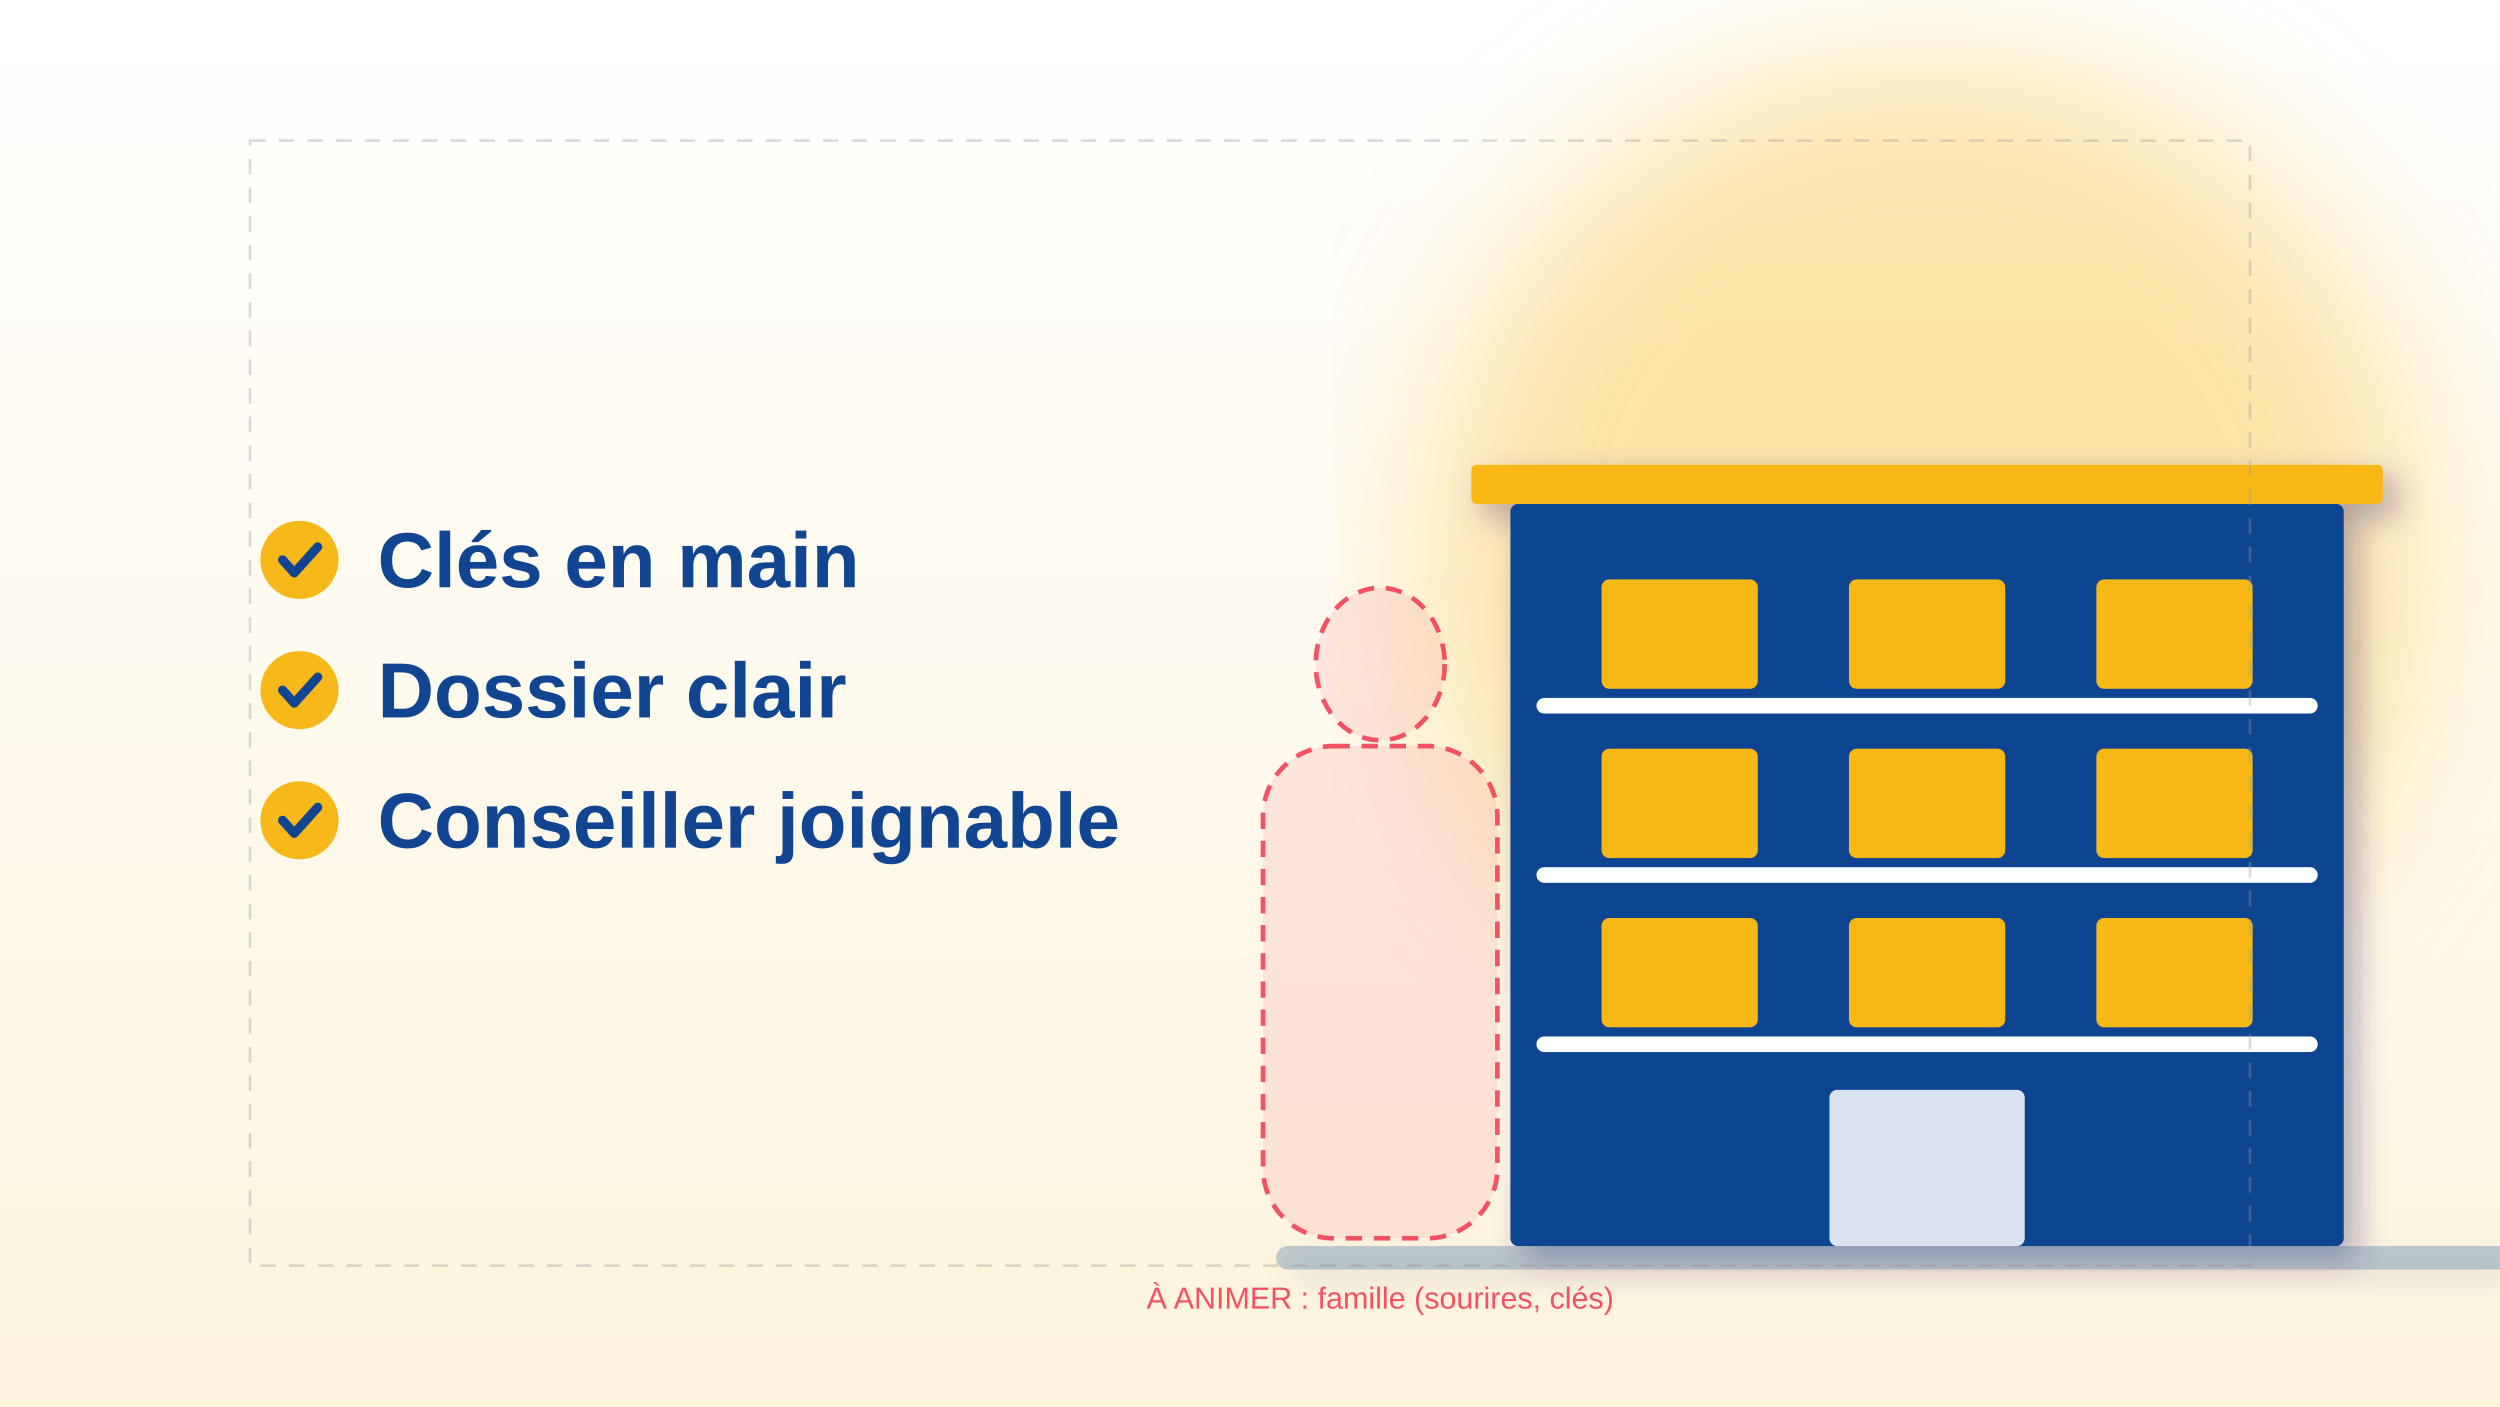
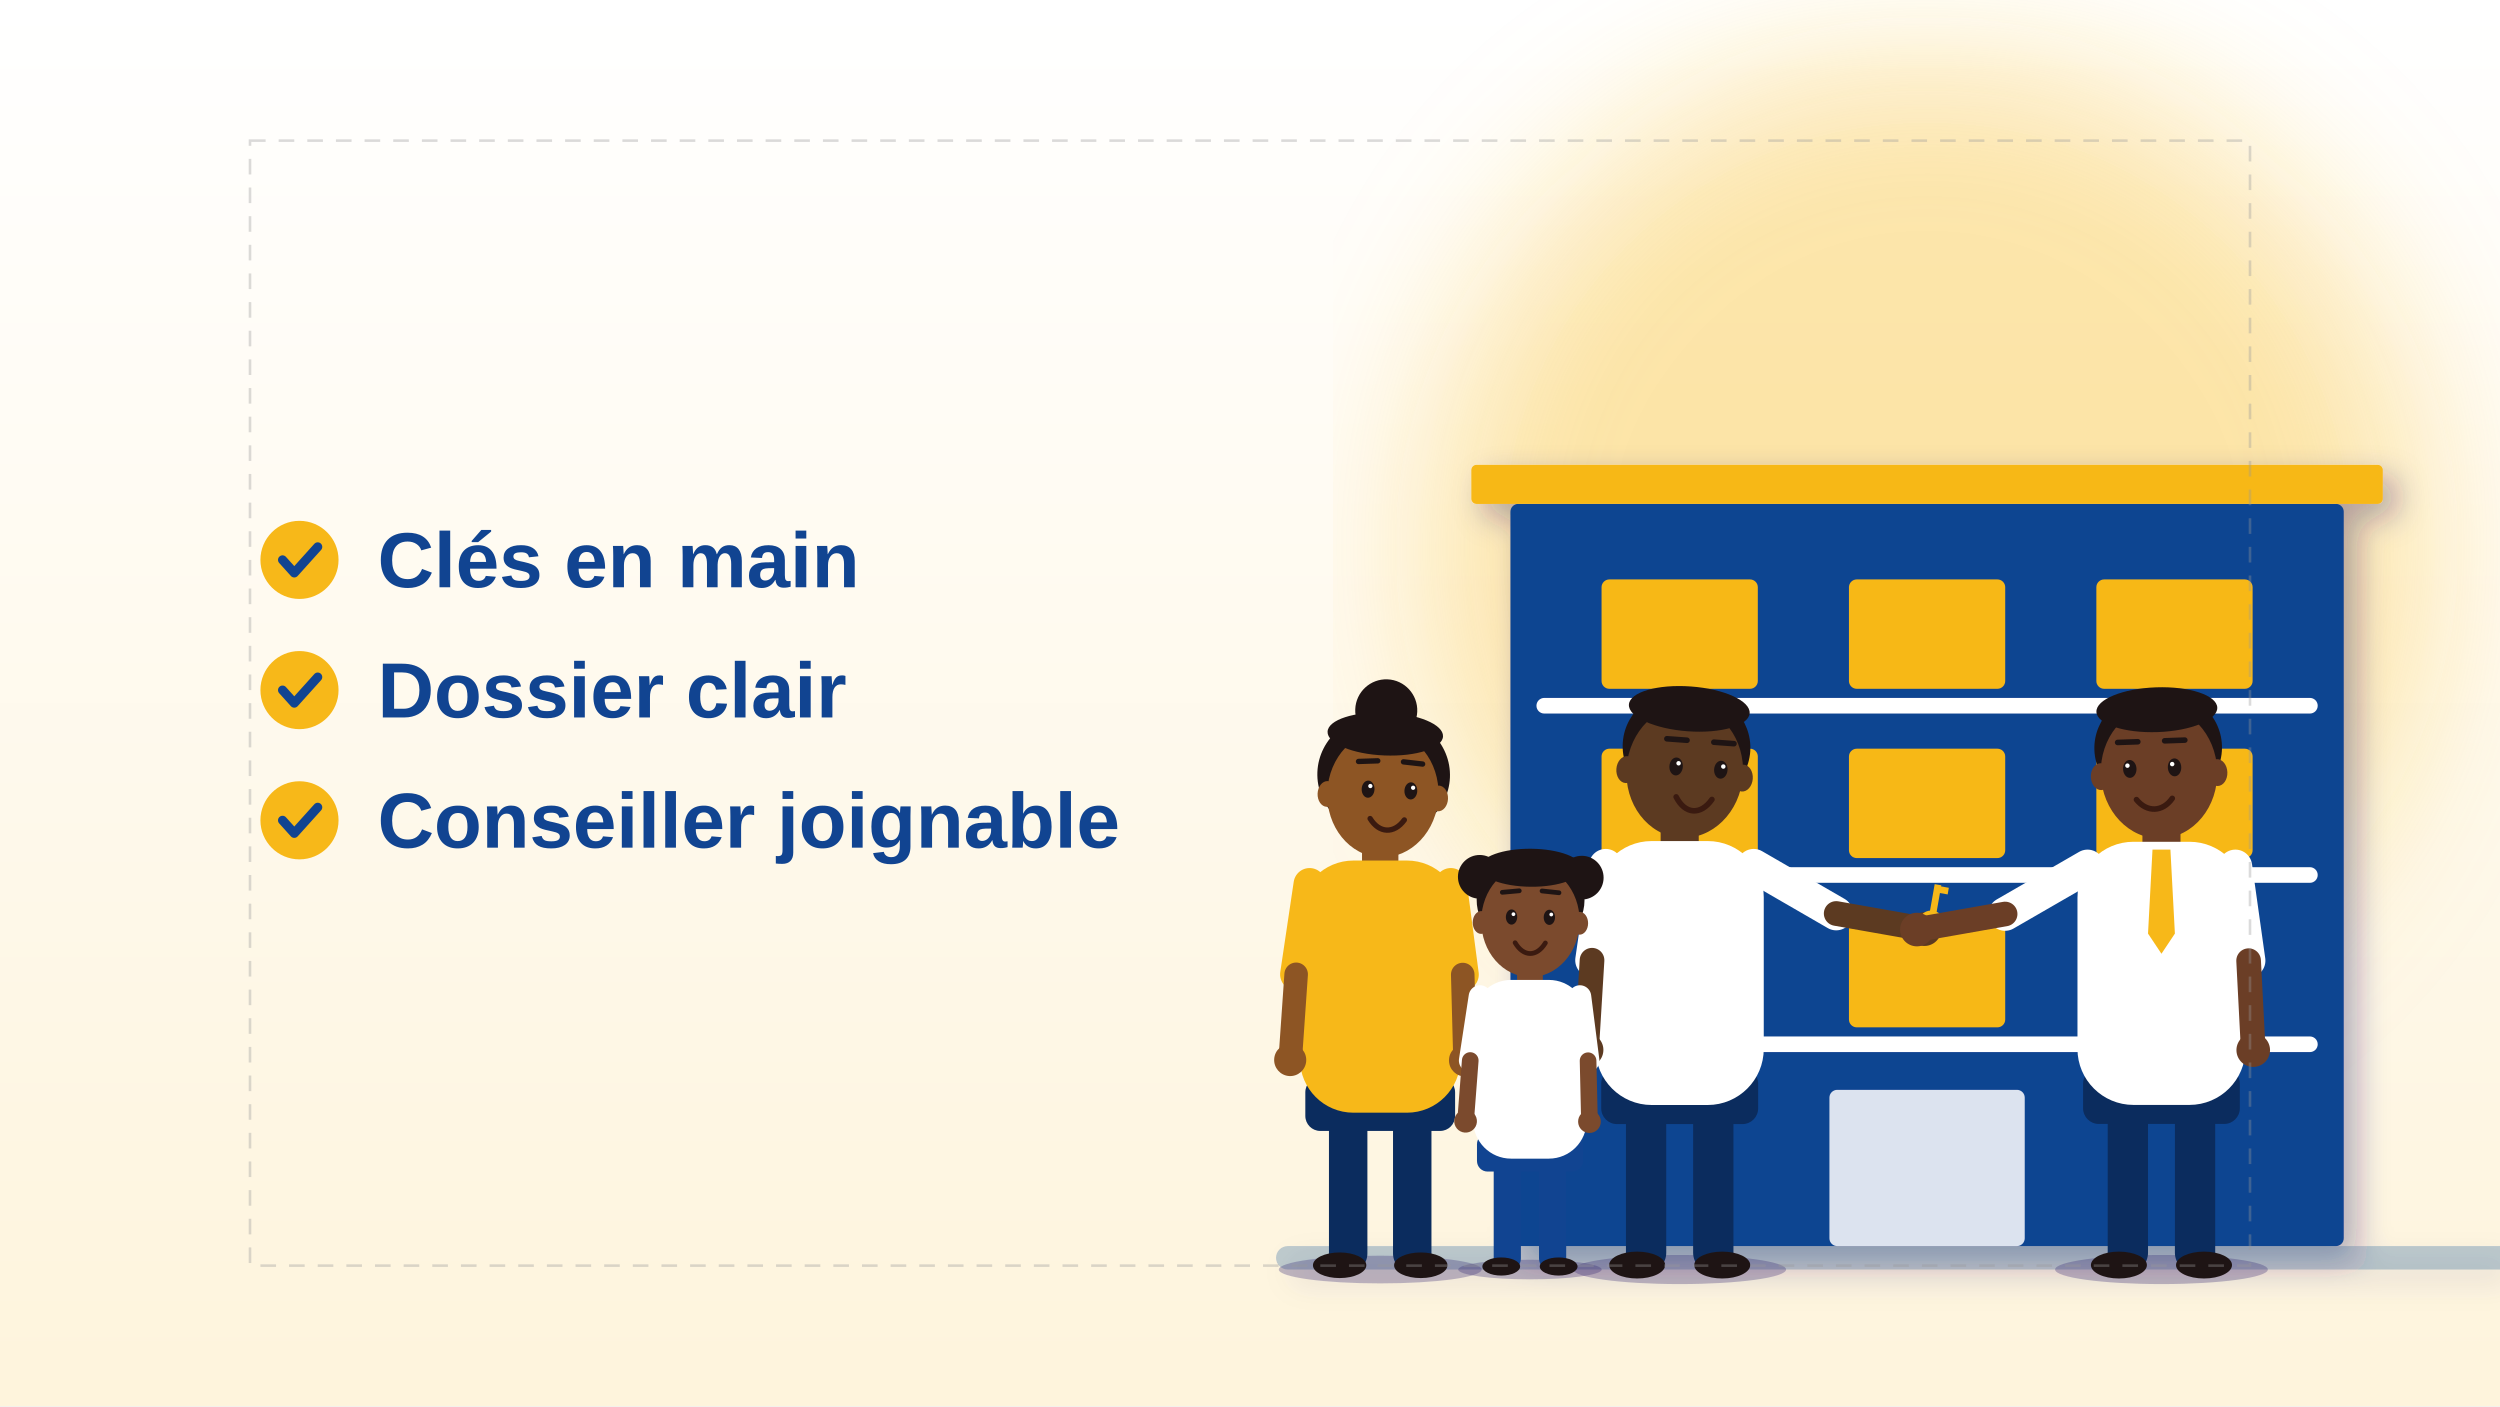
<svg xmlns="http://www.w3.org/2000/svg" viewBox="0 0 1920 1080" width="960" height="540" font-family="Larsseit, Montserrat, 'Segoe UI', Arial, sans-serif">
  <defs>
    <filter id="ombre" x="-20%" y="-20%" width="140%" height="160%">
      <feDropShadow dx="10" dy="10" stdDeviation="12" flood-color="#2F2370" flood-opacity="0.35" />
    </filter>
    <radialGradient id="g1" cx="50%" cy="39%" r="75%">
      <stop offset="0" stop-color="#114491" />
      <stop offset="1" stop-color="#0B2C5E" />
    </radialGradient>
    <radialGradient id="g2" cx="50%" cy="44%" r="80%">
      <stop offset="0" stop-color="#FFFFFF" />
      <stop offset="1" stop-color="#ECF0F6" />
    </radialGradient>
    <linearGradient id="g3" x1="0" y1="0" x2="0" y2="1">
      <stop offset="0" stop-color="#FFFFFF" />
      <stop offset="1" stop-color="#FEF4DC" />
    </linearGradient>
    <radialGradient id="g4" cx="50%" cy="37%" r="80%">
      <stop offset="0" stop-color="#FFFFFF" />
      <stop offset="1" stop-color="#FEF4DC" />
    </radialGradient>
    <filter id="flou">
      <feGaussianBlur stdDeviation="60" />
    </filter>
  </defs>
  <rect width="1920" height="1080" fill="url(#g3)" />
  <circle cx="1480" cy="420" r="380" fill="#F7B819" opacity="0.35" filter="url(#flou)" />
  <g transform="translate(1480,957)" filter="url(#ombre)">
    <rect x="-500" y="0" width="1000" height="18" rx="9" fill="#114491" opacity="0.25" />
    <rect x="-320" y="-570" width="640" height="570" rx="6" fill="#114491" />
    <rect x="-350" y="-600" width="700" height="30" rx="4" fill="#F7B819" />
    <rect x="-75" y="-120" width="150" height="120" rx="6" fill="#FFFFFF" opacity="0.85" />
    <rect x="-300" y="-421" width="600" height="12" rx="6" fill="#FFFFFF" />
    <rect x="-300" y="-291" width="600" height="12" rx="6" fill="#FFFFFF" />
    <rect x="-300" y="-161" width="600" height="12" rx="6" fill="#FFFFFF" />
    <rect x="-250" y="-512" width="120" height="84" rx="6" fill="#F7B819" />
    <rect x="-60" y="-512" width="120" height="84" rx="6" fill="#F7B819" />
    <rect x="130" y="-512" width="120" height="84" rx="6" fill="#F7B819" />
    <rect x="-250" y="-382" width="120" height="84" rx="6" fill="#F7B819" />
    <rect x="-60" y="-382" width="120" height="84" rx="6" fill="#F7B819" />
    <rect x="130" y="-382" width="120" height="84" rx="6" fill="#F7B819" />
    <rect x="-250" y="-252" width="120" height="84" rx="6" fill="#F7B819" />
    <rect x="-60" y="-252" width="120" height="84" rx="6" fill="#F7B819" />
    <rect x="130" y="-252" width="120" height="84" rx="6" fill="#F7B819" />
  </g>
-   <g transform="translate(1060,780) scale(0.9)" opacity="0.9">
-     <ellipse cx="0" cy="-300" rx="55" ry="65" fill="#F24055" fill-opacity="0.12" stroke="#F24055" stroke-width="4" stroke-dasharray="14 10" />
-     <rect x="-100" y="-230" width="200" height="420" rx="60" fill="#F24055" fill-opacity="0.12" stroke="#F24055" stroke-width="4" stroke-dasharray="14 10" />
-     <text x="0" y="250" font-size="26" fill="#F24055" text-anchor="middle">À ANIMER : famille (sourires, clés)</text>
+   <g transform="translate(1060,975) scale(0.82,0.82)">
+     <ellipse cx="0" cy="0" rx="95" ry="13" fill="#2F2370" opacity="0.3" />
+     <g transform="translate(-30,-170) rotate(0.00)">
+       <line x1="0" y1="0" x2="0" y2="155" stroke="#0B2C5E" stroke-width="36" stroke-linecap="round" />
+       <ellipse cx="-8" cy="166" rx="25" ry="12" fill="#1E1414" />
+     </g>
+     <g transform="translate(30,-170) rotate(-0.00)">
+       <line x1="0" y1="0" x2="0" y2="155" stroke="#0B2C5E" stroke-width="36" stroke-linecap="round" />
+       <ellipse cx="8" cy="166" rx="25" ry="12" fill="#1E1414" />
+     </g>
+     <g transform="translate(0,-170.00) scale(1.002,1.005)">
+       <rect x="-70" y="-10" width="140" height="50" rx="14" fill="#0B2C5E" />
+       <rect x="-17" y="-234" width="34" height="40" rx="8" fill="#8D5524" />
+       <rect x="-75" y="-212" width="150" height="235" rx="50" fill="#F7B819" />
+       <g transform="translate(-66,-190) rotate(8.50)">
+         <line x1="0" y1="0" x2="0" y2="85" stroke="#F7B819" stroke-width="30" stroke-linecap="round" />
+         <g transform="translate(0,85) rotate(-4.51)">
+           <line x1="0" y1="0" x2="0" y2="70" stroke="#8D5524" stroke-width="22" stroke-linecap="round" />
+           <circle cx="0" cy="80" r="15" fill="#8D5524" />
+         </g>
+       </g>
+       <g transform="translate(0,-212) rotate(2.31) scale(1.0)">
+         <circle cx="0" cy="-140" r="29" fill="#1E1414" />
+         <ellipse cx="0" cy="-80" rx="62" ry="57" fill="#1E1414" />
+         <ellipse cx="-52" cy="-60" rx="9" ry="12" fill="#8D5524" />
+         <ellipse cx="52" cy="-60" rx="9" ry="12" fill="#8D5524" />
+         <ellipse cx="0" cy="-62" rx="52" ry="59" fill="#8D5524" />
+         <ellipse cx="0" cy="-118" rx="54" ry="20" fill="#1E1414" />
+         <g transform="translate(6.0,-66.0)">
+           <ellipse cx="-20" cy="0" rx="6" ry="8" fill="#1E1414" />
+           <ellipse cx="20" cy="0" rx="6" ry="8" fill="#1E1414" />
+           <circle cx="-18" cy="-3" r="2" fill="#fff" />
+           <circle cx="22" cy="-3" r="2" fill="#fff" />
+         </g>
+         <g transform="translate(6.0,-92.1)" stroke="#1E1414" stroke-width="5" stroke-linecap="round">
+           <line x1="-30" y1="0" x2="-12" y2="0" transform="rotate(-4.2 -21 0)" />
+           <line x1="12" y1="0" x2="30" y2="0" transform="rotate(4.2 21 0)" />
+         </g>
+         <path d="M -16 -2.7 C -7 10.8, 7 10.8, 16 -2.7" transform="translate(5.0,-36)" fill="none" stroke="#3A1A10" stroke-width="5" stroke-linecap="round" />
+       </g>
+       <g transform="translate(66,-190) rotate(-7.53)">
+         <line x1="0" y1="0" x2="0" y2="85" stroke="#F7B819" stroke-width="30" stroke-linecap="round" />
+         <g transform="translate(0,85) rotate(6.00)">
+           <line x1="0" y1="0" x2="0" y2="70" stroke="#8D5524" stroke-width="22" stroke-linecap="round" />
+           <circle cx="0" cy="80" r="15" fill="#8D5524" />
+         </g>
+       </g>
+     </g>
+   </g>
+   <g transform="translate(1290,975) scale(0.86,0.86)">
+     <ellipse cx="0" cy="0" rx="95" ry="13" fill="#2F2370" opacity="0.3" />
+     <g transform="translate(-30,-170) rotate(0.00)">
+       <line x1="0" y1="0" x2="0" y2="155" stroke="#0B2C5E" stroke-width="36" stroke-linecap="round" />
+       <ellipse cx="-8" cy="166" rx="25" ry="12" fill="#1E1414" />
+     </g>
+     <g transform="translate(30,-170) rotate(-0.00)">
+       <line x1="0" y1="0" x2="0" y2="155" stroke="#0B2C5E" stroke-width="36" stroke-linecap="round" />
+       <ellipse cx="8" cy="166" rx="25" ry="12" fill="#1E1414" />
+     </g>
+     <g transform="translate(0,-170.00) scale(1.001,1.003)">
+       <rect x="-70" y="-10" width="140" height="50" rx="14" fill="#0B2C5E" />
+       <rect x="-17" y="-234" width="34" height="40" rx="8" fill="#5C3A21" />
+       <rect x="-75" y="-212" width="150" height="235" rx="50" fill="#FFFFFF" />
+       <g transform="translate(-66,-190) rotate(8.25)">
+         <line x1="0" y1="0" x2="0" y2="85" stroke="#FFFFFF" stroke-width="30" stroke-linecap="round" />
+         <g transform="translate(0,85) rotate(-4.76)">
+           <line x1="0" y1="0" x2="0" y2="70" stroke="#5C3A21" stroke-width="22" stroke-linecap="round" />
+           <circle cx="0" cy="80" r="15" fill="#5C3A21" />
+         </g>
+       </g>
+       <g transform="translate(0,-212) rotate(4.16) scale(1.0)">
+         <ellipse cx="0" cy="-84" rx="57" ry="52" fill="#1E1414" />
+         <ellipse cx="-52" cy="-60" rx="9" ry="12" fill="#5C3A21" />
+         <ellipse cx="52" cy="-60" rx="9" ry="12" fill="#5C3A21" />
+         <ellipse cx="0" cy="-62" rx="52" ry="59" fill="#5C3A21" />
+         <ellipse cx="0" cy="-118" rx="54" ry="20" fill="#1E1414" />
+         <g transform="translate(12.0,-66.0)">
+           <ellipse cx="-20" cy="0" rx="6" ry="8" fill="#1E1414" />
+           <ellipse cx="20" cy="0" rx="6" ry="8" fill="#1E1414" />
+           <circle cx="-18" cy="-3" r="2" fill="#fff" />
+           <circle cx="22" cy="-3" r="2" fill="#fff" />
+         </g>
+         <g transform="translate(12.0,-90.0)" stroke="#1E1414" stroke-width="5" stroke-linecap="round">
+           <line x1="-30" y1="0" x2="-12" y2="0" transform="rotate(-0.0 -21 0)" />
+           <line x1="12" y1="0" x2="30" y2="0" transform="rotate(0.0 21 0)" />
+         </g>
+         <path d="M -16 -3.0 C -7 12.0, 7 12.0, 16 -3.0" transform="translate(10.0,-36)" fill="none" stroke="#3A1A10" stroke-width="5" stroke-linecap="round" />
+       </g>
+       <g transform="translate(66,-190) rotate(-60.00)">
+         <line x1="0" y1="0" x2="0" y2="85" stroke="#FFFFFF" stroke-width="30" stroke-linecap="round" />
+         <g transform="translate(0,85) rotate(-20.00)">
+           <line x1="0" y1="0" x2="0" y2="70" stroke="#5C3A21" stroke-width="22" stroke-linecap="round" />
+           <circle cx="0" cy="80" r="15" fill="#5C3A21" />
+           <g transform="translate(6,85)" opacity="1">
+             <circle r="9" fill="none" stroke="#F7B819" stroke-width="5" />
+             <rect x="5" y="-3" width="30" height="6" fill="#F7B819" />
+             <rect x="28" y="0" width="6" height="10" fill="#F7B819" />
+           </g>
+         </g>
+       </g>
+     </g>
+   </g>
+   <g transform="translate(1175,975) scale(0.58,0.58)">
+     <ellipse cx="0" cy="0" rx="95" ry="13" fill="#2F2370" opacity="0.3" />
+     <g transform="translate(-30,-170) rotate(0.00)">
+       <line x1="0" y1="0" x2="0" y2="155" stroke="#114491" stroke-width="36" stroke-linecap="round" />
+       <ellipse cx="-8" cy="166" rx="25" ry="12" fill="#1E1414" />
+     </g>
+     <g transform="translate(30,-170) rotate(-0.00)">
+       <line x1="0" y1="0" x2="0" y2="155" stroke="#114491" stroke-width="36" stroke-linecap="round" />
+       <ellipse cx="8" cy="166" rx="25" ry="12" fill="#1E1414" />
+     </g>
+     <g transform="translate(0,-170.00) scale(1.002,1.007)">
+       <rect x="-70" y="-10" width="140" height="50" rx="14" fill="#114491" />
+       <rect x="-17" y="-234" width="34" height="40" rx="8" fill="#7B4A2D" />
+       <rect x="-75" y="-212" width="150" height="235" rx="50" fill="#FFFFFF" />
+       <g transform="translate(-66,-190) rotate(8.73)">
+         <line x1="0" y1="0" x2="0" y2="85" stroke="#FFFFFF" stroke-width="30" stroke-linecap="round" />
+         <g transform="translate(0,85) rotate(-4.31)">
+           <line x1="0" y1="0" x2="0" y2="70" stroke="#7B4A2D" stroke-width="22" stroke-linecap="round" />
+           <circle cx="0" cy="80" r="15" fill="#7B4A2D" />
+         </g>
+       </g>
+       <g transform="translate(0,-212) rotate(0.46) scale(1.25)">
+         <circle cx="-54" cy="-108" r="23" fill="#1E1414" />
+         <circle cx="54" cy="-108" r="23" fill="#1E1414" />
+         <ellipse cx="0" cy="-84" rx="57" ry="52" fill="#1E1414" />
+         <ellipse cx="-52" cy="-60" rx="9" ry="12" fill="#7B4A2D" />
+         <ellipse cx="52" cy="-60" rx="9" ry="12" fill="#7B4A2D" />
+         <ellipse cx="0" cy="-62" rx="52" ry="59" fill="#7B4A2D" />
+         <ellipse cx="0" cy="-118" rx="54" ry="20" fill="#1E1414" />
+         <g transform="translate(0.0,-66.0)">
+           <ellipse cx="-20" cy="0" rx="6" ry="8" fill="#1E1414" />
+           <ellipse cx="20" cy="0" rx="6" ry="8" fill="#1E1414" />
+           <circle cx="-18" cy="-3" r="2" fill="#fff" />
+           <circle cx="22" cy="-3" r="2" fill="#fff" />
+         </g>
+         <g transform="translate(0.0,-92.8)" stroke="#1E1414" stroke-width="5" stroke-linecap="round">
+           <line x1="-30" y1="0" x2="-12" y2="0" transform="rotate(-5.6 -21 0)" />
+           <line x1="12" y1="0" x2="30" y2="0" transform="rotate(5.6 21 0)" />
+         </g>
+         <path d="M -16 -3.0 C -7 12.0, 7 12.0, 16 -3.0" transform="translate(0.0,-36)" fill="none" stroke="#3A1A10" stroke-width="5" stroke-linecap="round" />
+       </g>
+       <g transform="translate(66,-190) rotate(-7.31)">
+         <line x1="0" y1="0" x2="0" y2="85" stroke="#FFFFFF" stroke-width="30" stroke-linecap="round" />
+         <g transform="translate(0,85) rotate(6.00)">
+           <line x1="0" y1="0" x2="0" y2="70" stroke="#7B4A2D" stroke-width="22" stroke-linecap="round" />
+           <circle cx="0" cy="80" r="15" fill="#7B4A2D" />
+         </g>
+       </g>
+     </g>
+   </g>
+   <g transform="translate(1660,975) scale(-0.86,0.86)">
+     <ellipse cx="0" cy="0" rx="95" ry="13" fill="#2F2370" opacity="0.3" />
+     <g transform="translate(-30,-170) rotate(0.00)">
+       <line x1="0" y1="0" x2="0" y2="155" stroke="#0B2C5E" stroke-width="36" stroke-linecap="round" />
+       <ellipse cx="-8" cy="166" rx="25" ry="12" fill="#1E1414" />
+     </g>
+     <g transform="translate(30,-170) rotate(-0.00)">
+       <line x1="0" y1="0" x2="0" y2="155" stroke="#0B2C5E" stroke-width="36" stroke-linecap="round" />
+       <ellipse cx="8" cy="166" rx="25" ry="12" fill="#1E1414" />
+     </g>
+     <g transform="translate(0,-170.00) scale(1.000,1.000)">
+       <rect x="-70" y="-10" width="140" height="50" rx="14" fill="#0B2C5E" />
+       <rect x="-17" y="-234" width="34" height="40" rx="8" fill="#6B3E26" />
+       <rect x="-75" y="-212" width="150" height="235" rx="50" fill="#FFFFFF" />
+       <polygon points="-8,-205 8,-205 12,-130 0,-112 -12,-130" fill="#F7B819" />
+       <g transform="translate(-66,-190) rotate(8.00)">
+         <line x1="0" y1="0" x2="0" y2="85" stroke="#FFFFFF" stroke-width="30" stroke-linecap="round" />
+         <g transform="translate(0,85) rotate(-5.04)">
+           <line x1="0" y1="0" x2="0" y2="70" stroke="#6B3E26" stroke-width="22" stroke-linecap="round" />
+           <circle cx="0" cy="80" r="15" fill="#6B3E26" />
+         </g>
+       </g>
+       <g transform="translate(0,-212) rotate(2.00) scale(1.0)">
+         <ellipse cx="0" cy="-84" rx="57" ry="52" fill="#1E1414" />
+         <ellipse cx="-52" cy="-60" rx="9" ry="12" fill="#6B3E26" />
+         <ellipse cx="52" cy="-60" rx="9" ry="12" fill="#6B3E26" />
+         <ellipse cx="0" cy="-62" rx="52" ry="59" fill="#6B3E26" />
+         <ellipse cx="0" cy="-118" rx="54" ry="20" fill="#1E1414" />
+         <g transform="translate(6.0,-66.0)">
+           <ellipse cx="-20" cy="0" rx="6" ry="8" fill="#1E1414" />
+           <ellipse cx="20" cy="0" rx="6" ry="8" fill="#1E1414" />
+           <circle cx="-18" cy="-3" r="2" fill="#fff" />
+           <circle cx="22" cy="-3" r="2" fill="#fff" />
+         </g>
+         <g transform="translate(6.0,-90.0)" stroke="#1E1414" stroke-width="5" stroke-linecap="round">
+           <line x1="-30" y1="0" x2="-12" y2="0" transform="rotate(-0.0 -21 0)" />
+           <line x1="12" y1="0" x2="30" y2="0" transform="rotate(0.0 21 0)" />
+         </g>
+         <path d="M -16 -2.4 C -7 9.6, 7 9.6, 16 -2.4" transform="translate(5.0,-36)" fill="none" stroke="#3A1A10" stroke-width="5" stroke-linecap="round" />
+       </g>
+       <g transform="translate(66,-190) rotate(-60.00)">
+         <line x1="0" y1="0" x2="0" y2="85" stroke="#FFFFFF" stroke-width="30" stroke-linecap="round" />
+         <g transform="translate(0,85) rotate(-20.00)">
+           <line x1="0" y1="0" x2="0" y2="70" stroke="#6B3E26" stroke-width="22" stroke-linecap="round" />
+           <circle cx="0" cy="80" r="15" fill="#6B3E26" />
+         </g>
+       </g>
+     </g>
  </g>
  <g transform="translate(230,430) scale(1.0)">
    <circle r="30" fill="#F7B819" />
    <polyline points="-13,0 -4,10 14,-10" fill="none" stroke="#114491" stroke-width="7" stroke-linecap="round" stroke-linejoin="round" />
  </g>
  <text x="290" y="451" font-size="60" font-weight="700" fill="#114491" text-anchor="start">Clés en main</text>
  <g transform="translate(230,530) scale(1.0)">
    <circle r="30" fill="#F7B819" />
    <polyline points="-13,0 -4,10 14,-10" fill="none" stroke="#114491" stroke-width="7" stroke-linecap="round" stroke-linejoin="round" />
  </g>
  <text x="290" y="551" font-size="60" font-weight="700" fill="#114491" text-anchor="start">Dossier clair</text>
  <g transform="translate(230,630) scale(1.0)">
    <circle r="30" fill="#F7B819" />
    <polyline points="-13,0 -4,10 14,-10" fill="none" stroke="#114491" stroke-width="7" stroke-linecap="round" stroke-linejoin="round" />
  </g>
  <text x="290" y="651" font-size="60" font-weight="700" fill="#114491" text-anchor="start">Conseiller joignable</text>
  <rect x="192" y="108" width="1536" height="864" fill="none" stroke="#999" stroke-width="2" stroke-dasharray="12 10" opacity="0.35" />
</svg>
